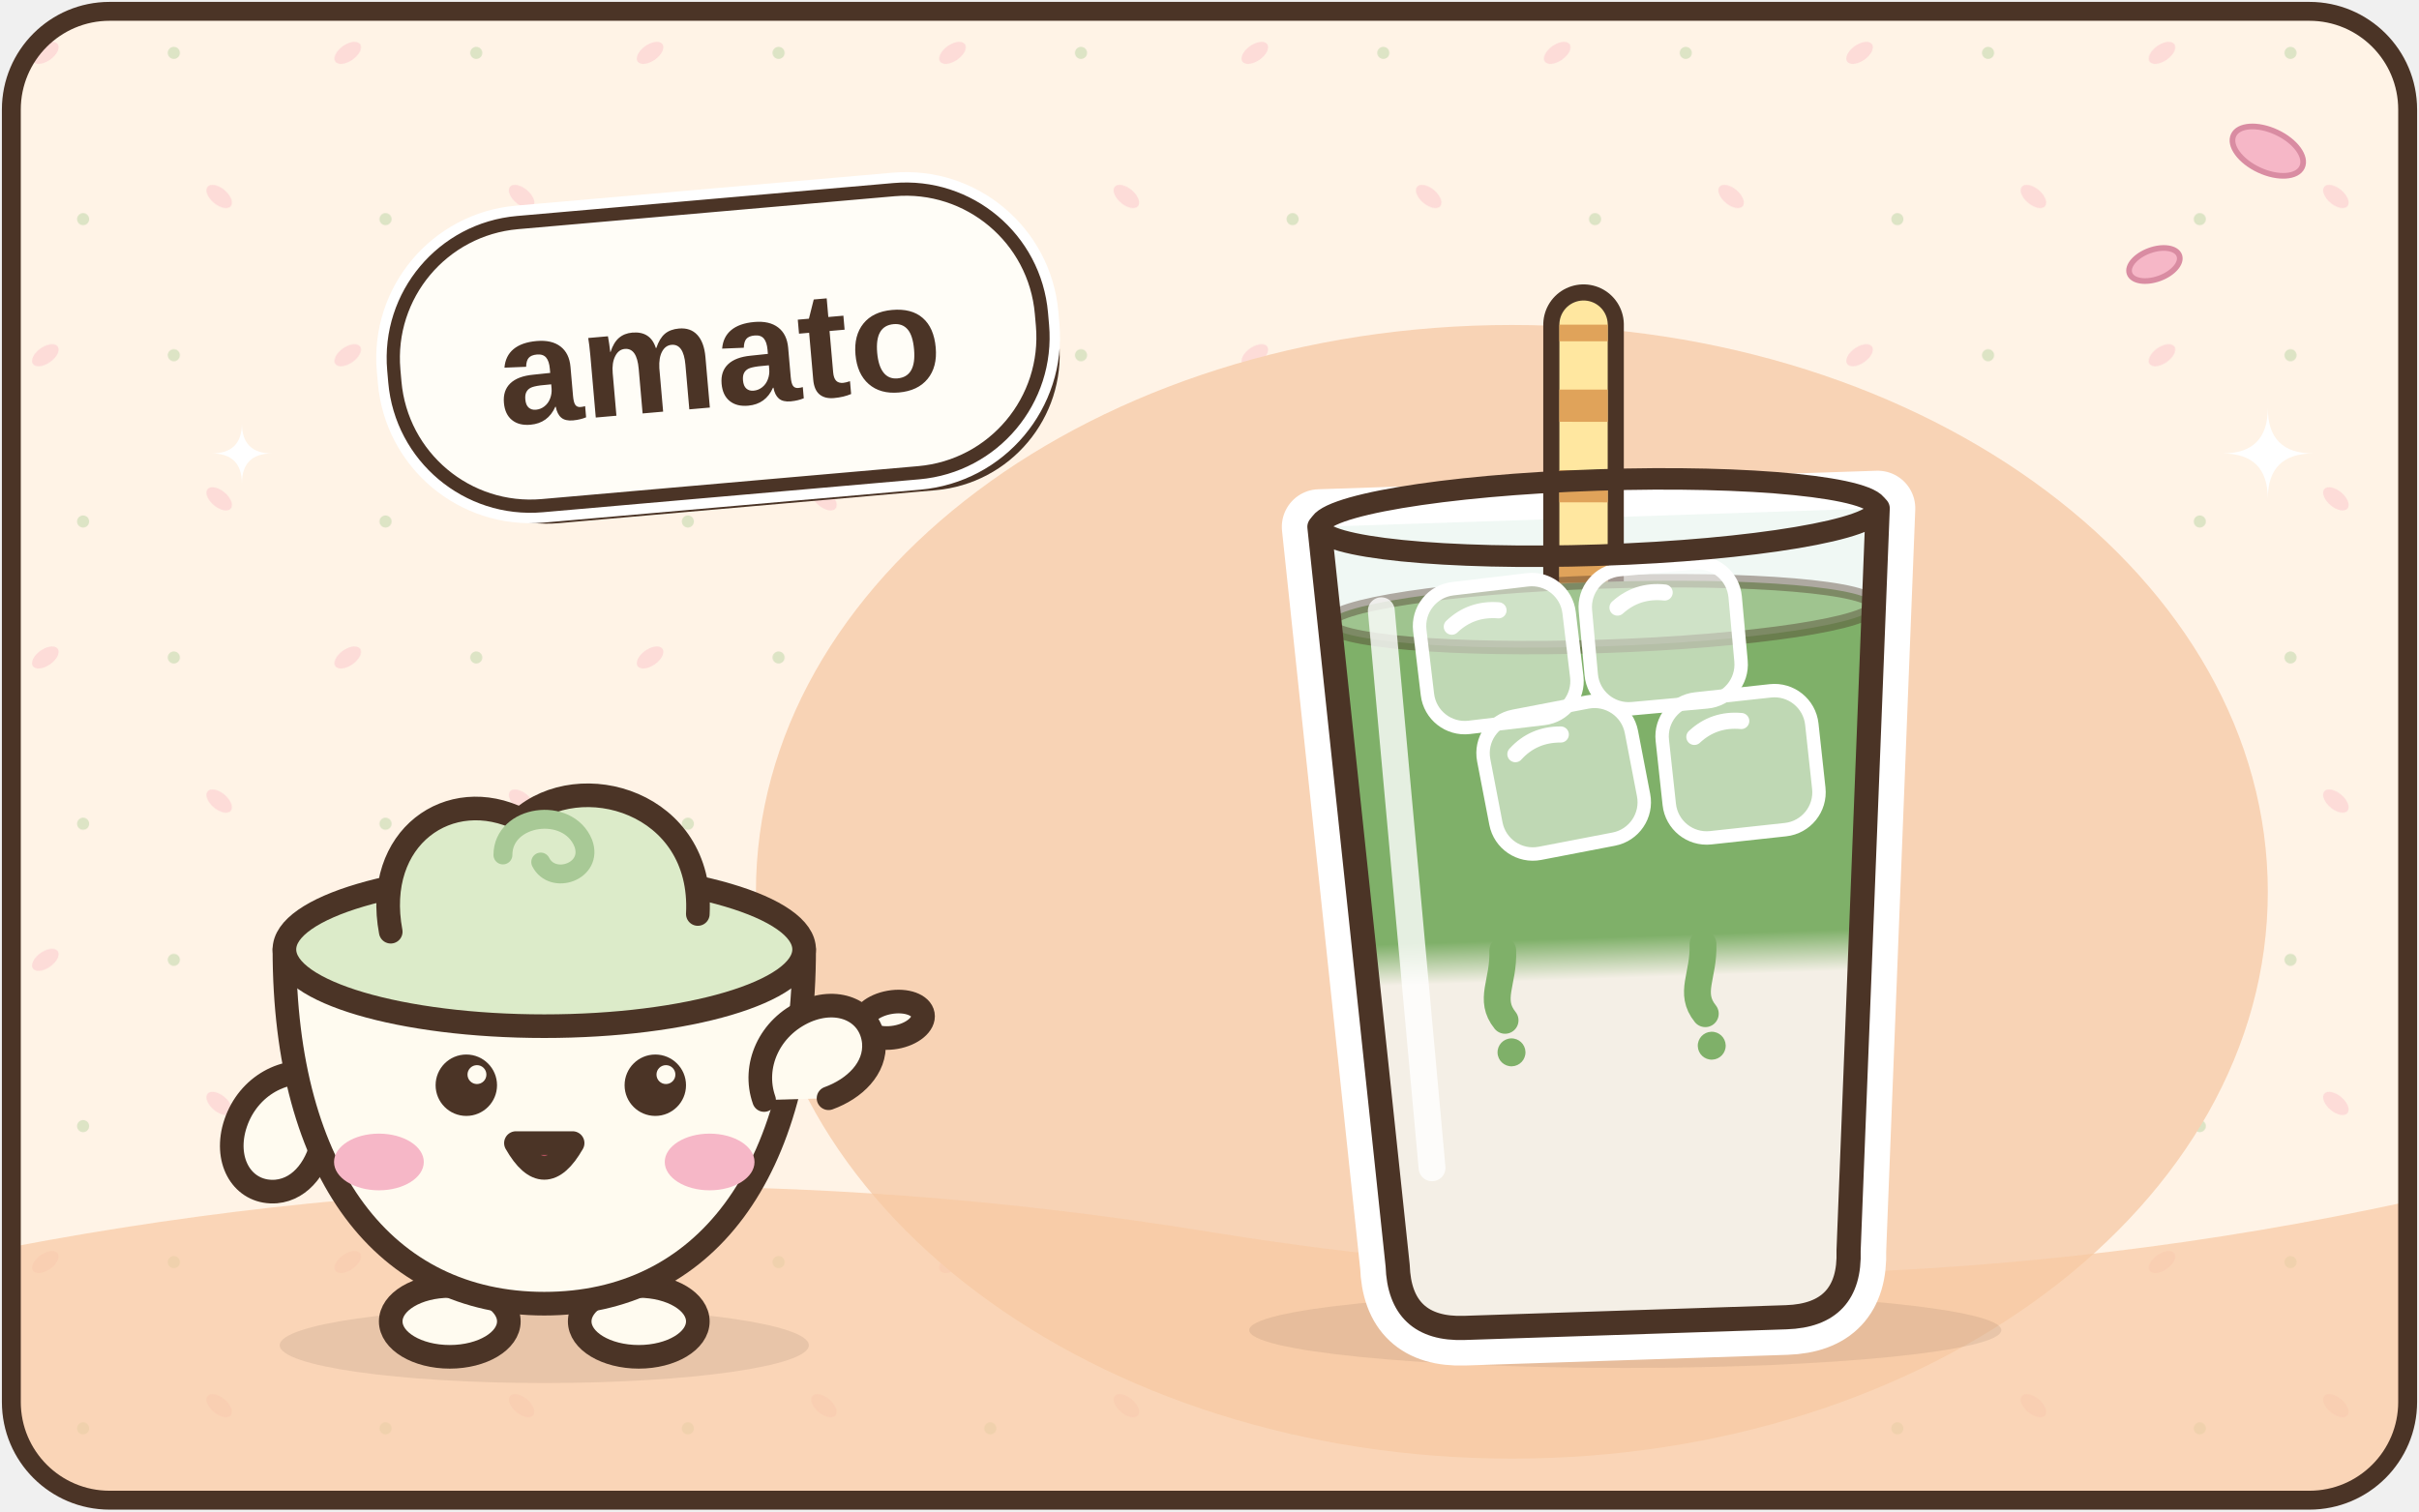
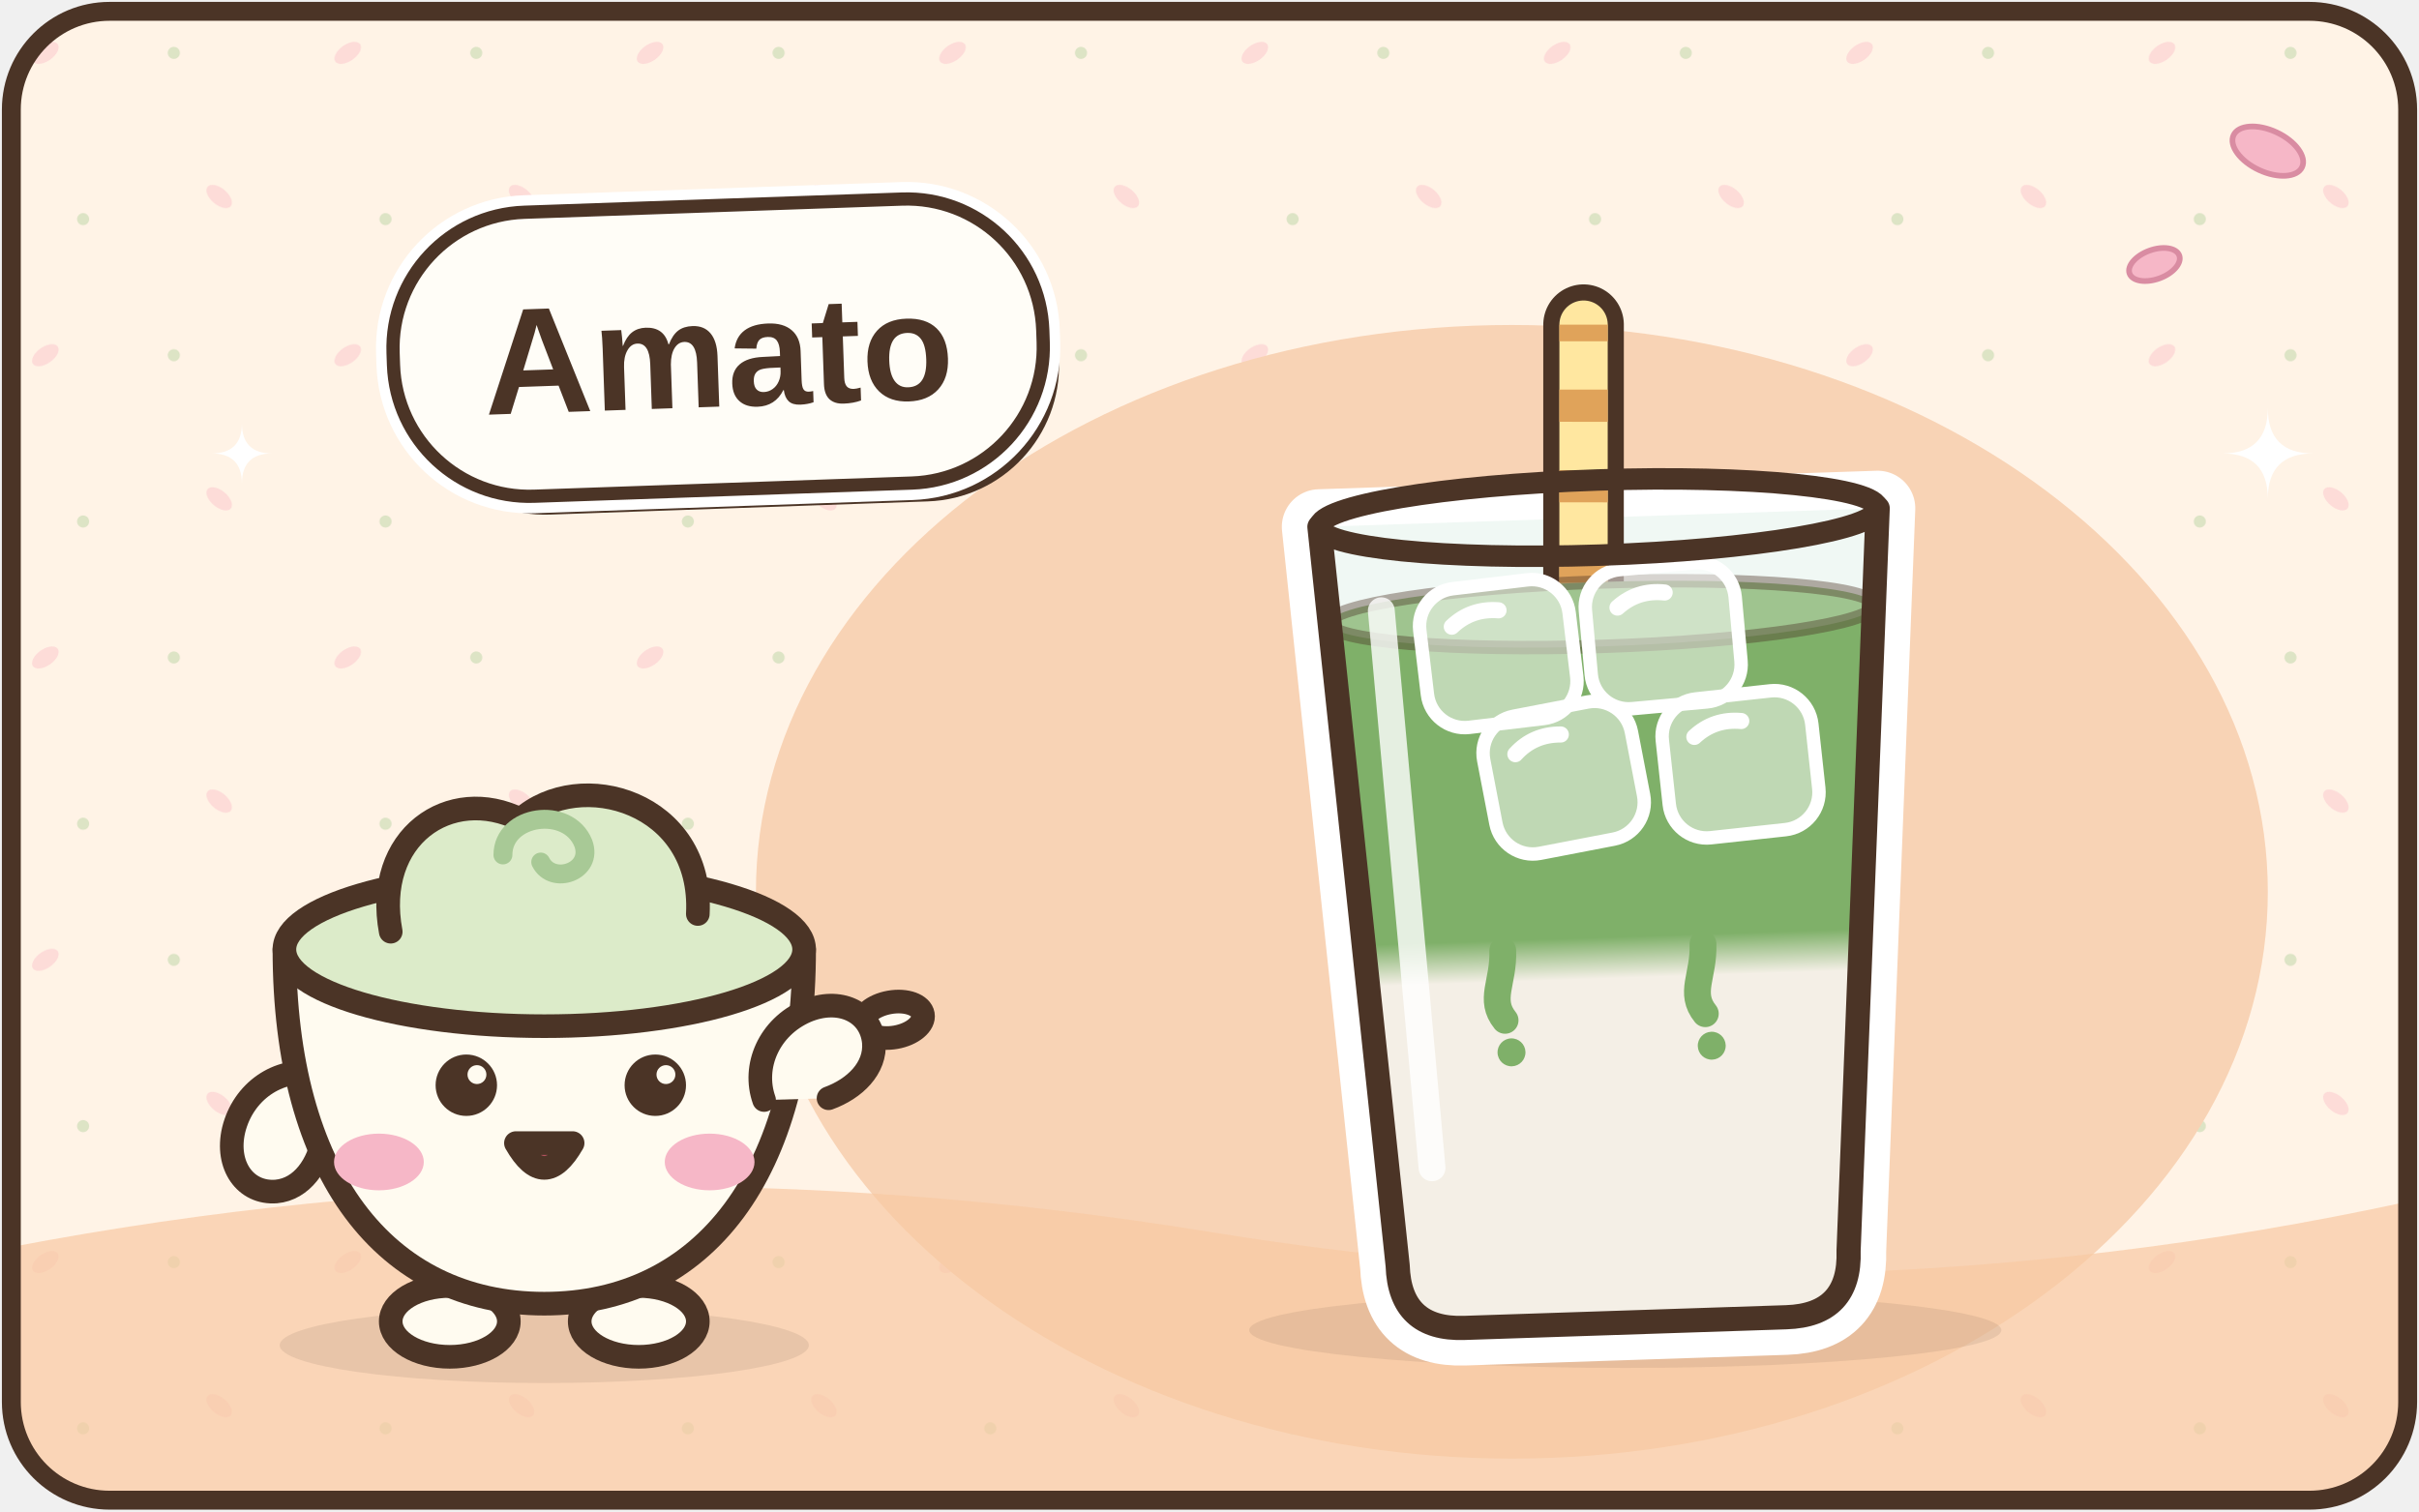
- <svg xmlns="http://www.w3.org/2000/svg" viewBox="0 0 640 400" width="640" height="400" class="art-event" role="img" aria-label="amato" font-family="'M PLUS Rounded 1c', ui-rounded, 'Hiragino Maru Gothic ProN', 'Arial Rounded MT Bold', Nunito, Arial, sans-serif">
+ <svg xmlns="http://www.w3.org/2000/svg" viewBox="0 0 640 400" width="640" height="400" class="art-event" role="img" aria-label="Amato" font-family="'M PLUS Rounded 1c', ui-rounded, 'Hiragino Maru Gothic ProN', 'Arial Rounded MT Bold', Nunito, Arial, sans-serif">
  <defs>
    <pattern id="e1u68z41p" width="80" height="80" patternUnits="userSpaceOnUse">
      <g fill="#F6A3B8" fill-opacity=".3">
        <ellipse cx="12" cy="14" rx="4" ry="2.2" transform="rotate(-35 12 14)" />
        <ellipse cx="58" cy="52" rx="4" ry="2.2" transform="rotate(40 58 52)" />
      </g>
      <g fill="#8CBF7A" fill-opacity=".3">
        <circle cx="46" cy="14" r="1.6" />
        <circle cx="22" cy="58" r="1.6" />
      </g>
    </pattern>
    <linearGradient id="e1u68z41d0l" gradientUnits="userSpaceOnUse" x1="0" x2="0" y1="-132" y2="-4">
      <stop offset="0%" stop-color="#7FB069" />
      <stop offset="47%" stop-color="#7FB069" />
      <stop offset="53%" stop-color="#F4EFE6" />
      <stop offset="100%" stop-color="#F4EFE6" />
    </linearGradient>
    <clipPath id="e1u68z41d0c">
      <path d="M-52 -150L-42 -12Q-42 0 -30 0L30 0Q42 0 42 -12L52 -150Z" />
    </clipPath>
  </defs>
  <rect x="3" y="3" width="634" height="394" rx="26" fill="#FFF3E6" class="art-bg" />
  <rect x="3" y="3" width="634" height="394" rx="26" fill="url(#e1u68z41p)" />
  <ellipse cx="400" cy="236" rx="200" ry="150" fill="#F8D3B5" />
  <path d="M3 330Q160 300 320 326 T 637 318L637 371Q637 397 611 397L29 397Q3 397 3 371Z" fill="#F8C9A2" opacity="0.7" />
  <ellipse cx="430" cy="352" rx="99.5" ry="10" fill="#4B3426" opacity="0.1" />
  <g transform="translate(430 350) rotate(-1.9) scale(1.421)">
    <path d="M-52 -150L-42 -12Q-42 0 -30 0L30 0Q42 0 42 -12L52 -150Z" fill="#FFFFFF" stroke="#FFFFFF" stroke-width="14" stroke-linejoin="round" />
    <path d="M-52 -150L-42 -12Q-42 0 -30 0L30 0Q42 0 42 -12L52 -150Z" fill="#EEF7F3" fill-opacity="0.9" />
    <path d="M-7.2 -18L-1.6 -186" fill="none" stroke="#4B3426" stroke-width="15" stroke-linecap="round" stroke-linejoin="round" />
    <path d="M-7.2 -18L-1.6 -186" fill="none" stroke="#FFE7A0" stroke-width="9" stroke-linecap="round" stroke-linejoin="round" />
    <path d="M-7.2 -18L-1.6 -186" fill="none" stroke="#E0A35A" stroke-width="9" stroke-linecap="butt" stroke-linejoin="round" stroke-dasharray="6 9" />
    <g clip-path="url(#e1u68z41d0c)">
      <rect x="-80" y="-132" width="160" height="132" fill="url(#e1u68z41d0l)" />
      <path d="M-20.5 -70 c 0 6 -3 9 0 13" fill="none" stroke="#7FB069" stroke-width="5" stroke-linecap="round" stroke-linejoin="round" />
      <circle cx="-19.5" cy="-51" r="2.6" fill="#7FB069" />
      <path d="M16.8 -70 c 0 6 -3 9 0 13" fill="none" stroke="#7FB069" stroke-width="5" stroke-linecap="round" stroke-linejoin="round" />
      <circle cx="17.8" cy="-51" r="2.6" fill="#7FB069" />
      <ellipse cx="0" cy="-132" rx="50.8" ry="6" fill="#9FC48F" stroke="#4B3426" stroke-width="2.5" stroke-opacity="0.4" />
      <rect x="-33.5" y="-138.3" width="28" height="26" rx="7" transform="rotate(-4.9 -19.5 -125.3)" fill="#FFFFFF" fill-opacity="0.5" stroke="#FFFFFF" stroke-width="2.5" stroke-opacity="1" />
      <path d="M-27.5 -131.3 q 4 -3 9 -2" transform="rotate(-4.9 -19.5 -125.3)" fill="none" stroke="#FFFFFF" stroke-width="3" stroke-linecap="round" stroke-linejoin="round" />
      <rect x="-22.1" y="-114.8" width="28" height="26" rx="7" transform="rotate(-9 -8.1 -101.8)" fill="#FFFFFF" fill-opacity="0.5" stroke="#FFFFFF" stroke-width="2.5" stroke-opacity="1" />
      <path d="M-16.1 -107.8 q 4 -3 9 -2" transform="rotate(-9 -8.1 -101.8)" fill="none" stroke="#FFFFFF" stroke-width="3" stroke-linecap="round" stroke-linejoin="round" />
      <rect x="-2.7" y="-140.6" width="28" height="26" rx="7" transform="rotate(-3.3 11.3 -127.6)" fill="#FFFFFF" fill-opacity="0.5" stroke="#FFFFFF" stroke-width="2.5" stroke-opacity="1" />
      <path d="M3.3 -133.6 q 4 -3 9 -2" transform="rotate(-3.3 11.3 -127.6)" fill="none" stroke="#FFFFFF" stroke-width="3" stroke-linecap="round" stroke-linejoin="round" />
      <rect x="10.9" y="-116.2" width="28" height="26" rx="7" transform="rotate(-4.3 24.9 -103.2)" fill="#FFFFFF" fill-opacity="0.5" stroke="#FFFFFF" stroke-width="2.5" stroke-opacity="1" />
      <path d="M16.9 -109.2 q 4 -3 9 -2" transform="rotate(-4.3 24.9 -103.2)" fill="none" stroke="#FFFFFF" stroke-width="3" stroke-linecap="round" stroke-linejoin="round" />
    </g>
    <path d="M-35 -30L-41 -134" fill="none" stroke="#FFFFFF" stroke-width="5" stroke-linecap="round" stroke-linejoin="round" opacity="0.8" />
    <path d="M-52 -150L-42 -12Q-42 0 -30 0L30 0Q42 0 42 -12L52 -150" fill="none" stroke="#4B3426" stroke-width="4.5" stroke-linecap="round" stroke-linejoin="round" />
    <ellipse cx="0" cy="-150" rx="52" ry="7" fill="none" stroke="#4B3426" stroke-width="4" />
  </g>
  <ellipse cx="144" cy="356" rx="70" ry="10" fill="#4B3426" opacity="0.1" />
  <g transform="translate(44 170) scale(3.125)">
    <path class="m-o m-c m-arm-l" stroke="#4B3426" stroke-width="2" stroke-linejoin="round" stroke-linecap="round" fill="#FFFBF0" d="M12.5 36.5c-3-.5-6 1.5-6.8 4.8-.7 3 1 5.4 3.6 5.2 2.2-.2 3.6-2.3 4-4.6" />
    <g class="m-feet">
      <ellipse class="m-o m-c m-foot-l" stroke="#4B3426" stroke-width="2" stroke-linejoin="round" stroke-linecap="round" fill="#FFFBF0" cx="24" cy="57.5" rx="5" ry="3" />
      <ellipse class="m-o m-c m-foot-r" stroke="#4B3426" stroke-width="2" stroke-linejoin="round" stroke-linecap="round" fill="#FFFBF0" cx="40" cy="57.5" rx="5" ry="3" />
    </g>
    <path class="m-o m-c m-cup" stroke="#4B3426" stroke-width="2" stroke-linejoin="round" stroke-linecap="round" fill="#FFFBF0" d="M10 26c0 19 8.5 30 22 30s22-11 22-30z" />
    <g class="m-foamg">
      <ellipse class="m-o m-f" stroke="#4B3426" stroke-width="2" stroke-linejoin="round" stroke-linecap="round" fill="#DCEBC9" cx="32" cy="26" rx="22" ry="6.5" />
      <path class="m-o m-f" stroke="#4B3426" stroke-width="2" stroke-linejoin="round" stroke-linecap="round" fill="#DCEBC9" d="M19 24.5c-1.5-8 5-12.5 11-9.5 5-4.5 15.5-1.5 15 8" />
      <path class="m-s" fill="none" stroke="#A8C996" stroke-width="1.6" stroke-linecap="round" d="M28.5 18c0-3.4 5.5-4.2 6.8-1 .9 2.4-2.6 3.6-3.6 1.6" />
    </g>
    <g class="m-look">
      <g class="m-eyes" transform="translate(1.4 -1)">
        <circle class="m-ink" fill="#4B3426" cx="24" cy="38.5" r="2.6" />
        <circle class="m-ink" fill="#4B3426" cx="40" cy="38.5" r="2.6" />
        <circle class="m-hi" fill="#FFFBF0" cx="24.9" cy="37.6" r=".8" />
        <circle class="m-hi" fill="#FFFBF0" cx="40.9" cy="37.6" r=".8" />
      </g>
    </g>
    <ellipse class="m-blush" fill="#F6B7C7" cx="18" cy="44" rx="3.8" ry="2.4" />
    <ellipse class="m-blush" fill="#F6B7C7" cx="46" cy="44" rx="3.8" ry="2.4" />
    <path class="m-o m-in m-mouth" stroke="#4B3426" stroke-width="2" stroke-linejoin="round" stroke-linecap="round" fill="#B4535F" d="M29.6 42.4q2.4 4.2 4.8 0z" />
    <g transform="rotate(-100 52 38)">
      <g class="m-arm-r">
        <ellipse class="m-o m-c" stroke="#4B3426" stroke-width="2" stroke-linejoin="round" stroke-linecap="round" fill="#FFFBF0" cx="56.3" cy="48.4" rx="1.5" ry="2.6" />
        <path class="m-o m-c" stroke="#4B3426" stroke-width="2" stroke-linejoin="round" stroke-linecap="round" fill="#FFFBF0" d="M51.5 36.5c3-.5 6 1.5 6.8 4.8.7 3-1 5.4-3.6 5.2-2.2-.2-3.6-2.3-4-4.6" />
      </g>
    </g>
  </g>
  <ellipse cx="600" cy="40" rx="10" ry="5.5" transform="rotate(25 600 40)" fill="#F6B7C7" stroke="#D98CA2" stroke-width="1.5" />
  <ellipse cx="570" cy="70" rx="7" ry="3.9" transform="rotate(-20 570 70)" fill="#F6B7C7" stroke="#D98CA2" stroke-width="1.5" />
  <ellipse cx="250" cy="120" rx="6" ry="3.3" transform="rotate(40 250 120)" fill="#F6B7C7" stroke="#D98CA2" stroke-width="1.5" />
  <path d="M600 108Q600 120 612 120Q600 120 600 132Q600 120 588 120Q600 120 600 108Z" fill="#FFFFFF" />
  <path d="M256 51Q256 60 265 60Q256 60 256 69Q256 60 247 60Q256 60 256 51Z" fill="#FFFFFF" />
  <path d="M64 112Q64 120 72 120Q64 120 64 128Q64 120 56 120Q64 120 64 112Z" fill="#FFFFFF" />
-   <g transform="rotate(-5 190 92)">
+   <g transform="rotate(-2 190 92)">
    <rect x="108" y="59.4" width="172" height="75.2" rx="36" fill="#4B3426" />
    <rect x="104" y="54.4" width="172" height="75.2" rx="36" fill="#FFFDF7" stroke="#FFFFFF" stroke-width="9" paint-order="stroke" />
    <rect x="104" y="54.4" width="172" height="75.2" rx="36" fill="none" stroke="#4B3426" stroke-width="3.5" />
-     <text x="190" y="107.6" font-size="40" font-weight="800" text-anchor="middle" fill="#4B3426">amato</text>
+     <text x="190" y="107.6" font-size="40" font-weight="800" text-anchor="middle" fill="#4B3426">Amato</text>
  </g>
  <rect x="3" y="3" width="634" height="394" rx="26" fill="none" stroke="#4B3426" stroke-width="5" />
</svg>
